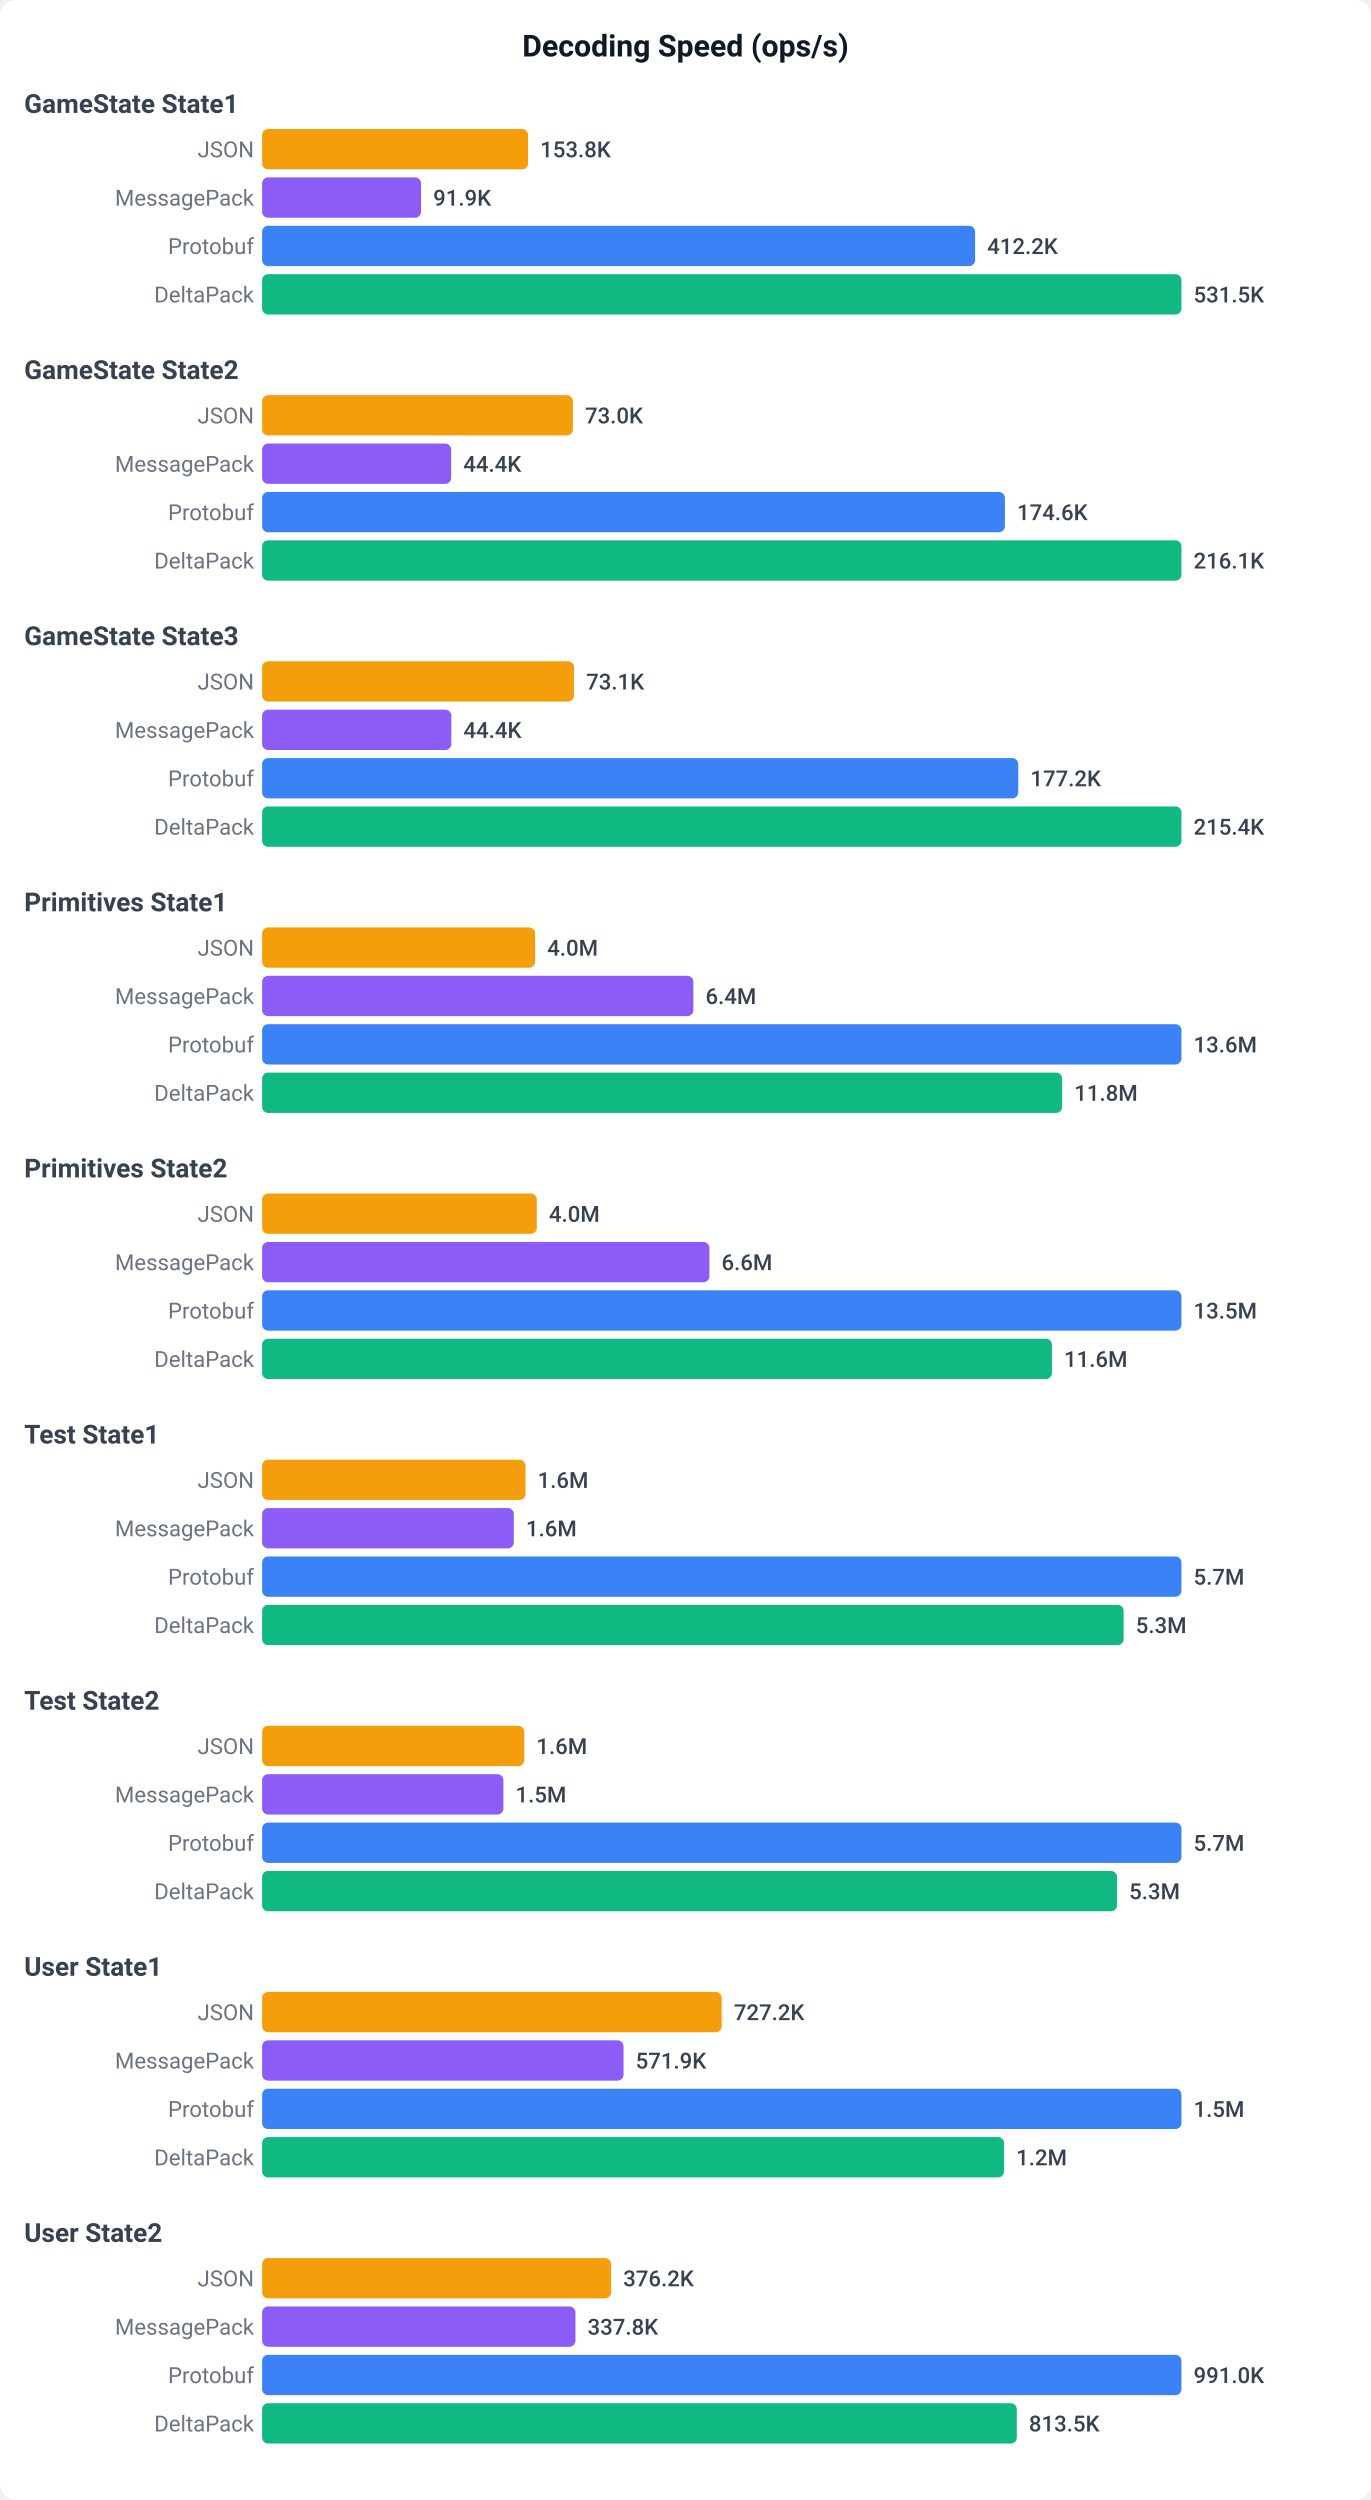
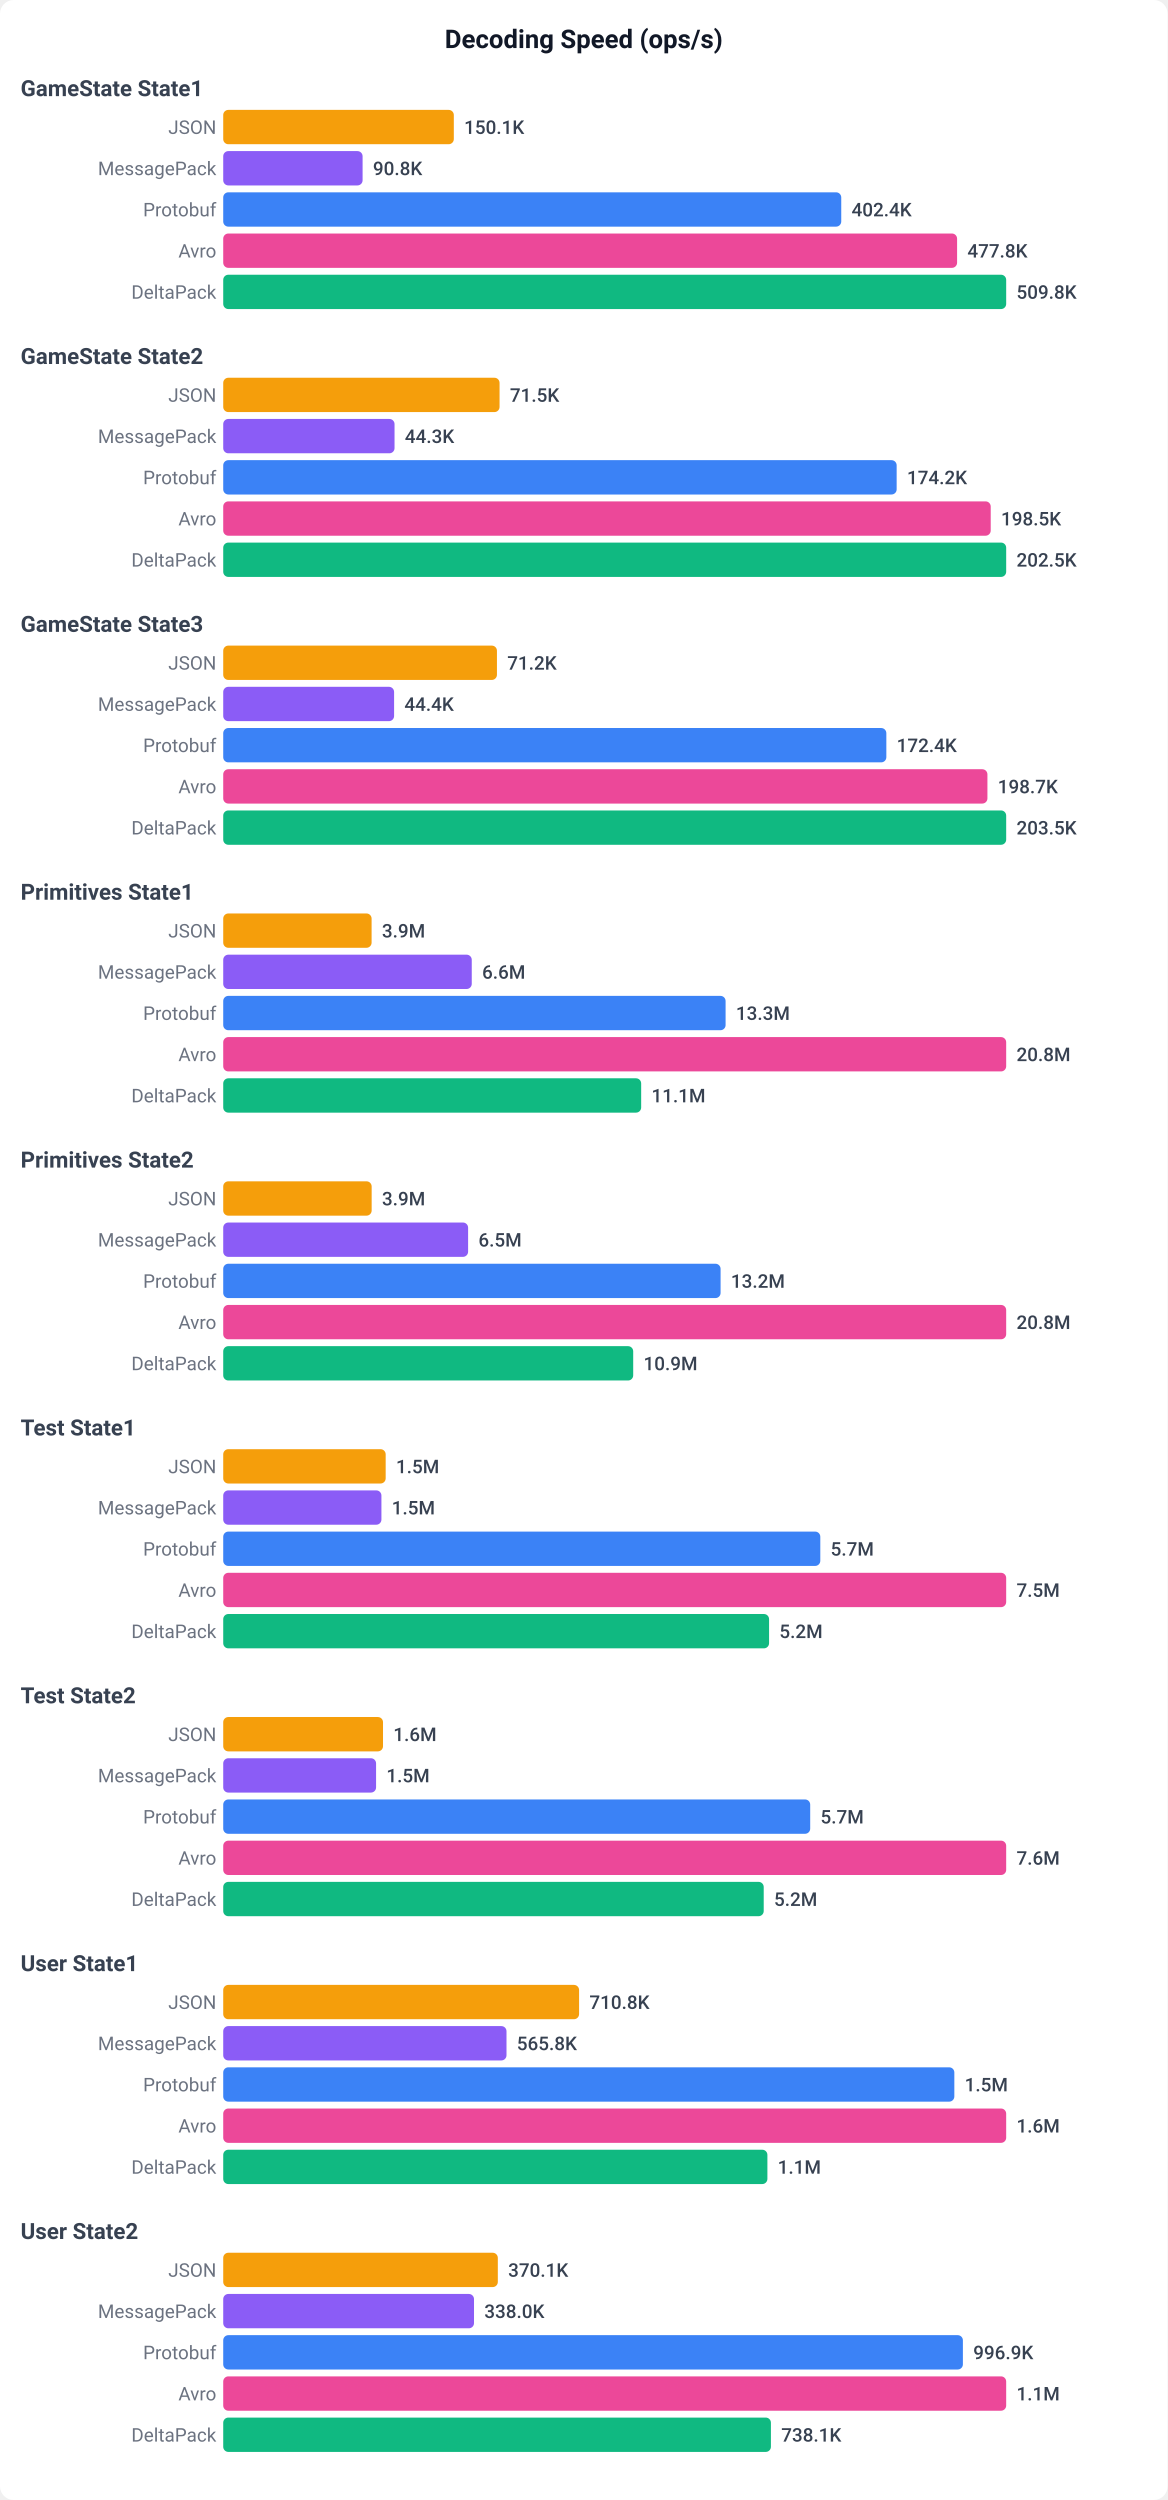
- <svg xmlns="http://www.w3.org/2000/svg" width="680" height="1240" viewBox="0 0 680 1240">
+ <svg xmlns="http://www.w3.org/2000/svg" width="680" height="1456" viewBox="0 0 680 1456">
  <style>
    text { font-family: -apple-system, BlinkMacSystemFont, "Segoe UI", Roboto, sans-serif; }
  </style>
-   <rect width="680" height="1240" fill="white" rx="8" />
+   <rect width="680" height="1456" fill="white" rx="8" />
  <text x="340" y="28" text-anchor="middle" font-size="15" font-weight="bold" fill="#111827">Decoding Speed (ops/s)</text>
  <text x="12" y="56" font-size="13" font-weight="600" fill="#374151">GameState State1</text>
  <text x="126" y="78" text-anchor="end" font-size="11" fill="#6b7280">JSON</text>
-   <rect x="130" y="64" width="131.936" height="20" fill="#f59e0b" rx="3" />
-   <text x="267.936" y="78" font-size="11" fill="#374151" font-weight="500">153.8K</text>
+   <rect x="130" y="64" width="134.305" height="20" fill="#f59e0b" rx="3" />
+   <text x="270.305" y="78" font-size="11" fill="#374151" font-weight="500">150.1K</text>
  <text x="126" y="102" text-anchor="end" font-size="11" fill="#6b7280">MessagePack</text>
-   <rect x="130" y="88" width="78.848" height="20" fill="#8b5cf6" rx="3" />
-   <text x="214.848" y="102" font-size="11" fill="#374151" font-weight="500">91.9K</text>
+   <rect x="130" y="88" width="81.175" height="20" fill="#8b5cf6" rx="3" />
+   <text x="217.175" y="102" font-size="11" fill="#374151" font-weight="500">90.8K</text>
  <text x="126" y="126" text-anchor="end" font-size="11" fill="#6b7280">Protobuf</text>
-   <rect x="130" y="112" width="353.648" height="20" fill="#3b82f6" rx="3" />
-   <text x="489.648" y="126" font-size="11" fill="#374151" font-weight="500">412.2K</text>
-   <text x="126" y="150" text-anchor="end" font-size="11" fill="#6b7280">DeltaPack</text>
-   <rect x="130" y="136" width="456" height="20" fill="#10b981" rx="3" />
-   <text x="592" y="150" font-size="11" fill="#374151" font-weight="500">531.5K</text>
-   <text x="12" y="188" font-size="13" font-weight="600" fill="#374151">GameState State2</text>
-   <text x="126" y="210" text-anchor="end" font-size="11" fill="#6b7280">JSON</text>
-   <rect x="130" y="196" width="154.158" height="20" fill="#f59e0b" rx="3" />
-   <text x="290.158" y="210" font-size="11" fill="#374151" font-weight="500">73.0K</text>
-   <text x="126" y="234" text-anchor="end" font-size="11" fill="#6b7280">MessagePack</text>
-   <rect x="130" y="220" width="93.777" height="20" fill="#8b5cf6" rx="3" />
-   <text x="229.777" y="234" font-size="11" fill="#374151" font-weight="500">44.4K</text>
-   <text x="126" y="258" text-anchor="end" font-size="11" fill="#6b7280">Protobuf</text>
-   <rect x="130" y="244" width="368.439" height="20" fill="#3b82f6" rx="3" />
-   <text x="504.439" y="258" font-size="11" fill="#374151" font-weight="500">174.6K</text>
-   <text x="126" y="282" text-anchor="end" font-size="11" fill="#6b7280">DeltaPack</text>
-   <rect x="130" y="268" width="456" height="20" fill="#10b981" rx="3" />
-   <text x="592" y="282" font-size="11" fill="#374151" font-weight="500">216.1K</text>
-   <text x="12" y="320" font-size="13" font-weight="600" fill="#374151">GameState State3</text>
-   <text x="126" y="342" text-anchor="end" font-size="11" fill="#6b7280">JSON</text>
-   <rect x="130" y="328" width="154.726" height="20" fill="#f59e0b" rx="3" />
-   <text x="290.726" y="342" font-size="11" fill="#374151" font-weight="500">73.1K</text>
-   <text x="126" y="366" text-anchor="end" font-size="11" fill="#6b7280">MessagePack</text>
-   <rect x="130" y="352" width="93.879" height="20" fill="#8b5cf6" rx="3" />
-   <text x="229.879" y="366" font-size="11" fill="#374151" font-weight="500">44.4K</text>
-   <text x="126" y="390" text-anchor="end" font-size="11" fill="#6b7280">Protobuf</text>
-   <rect x="130" y="376" width="375.066" height="20" fill="#3b82f6" rx="3" />
-   <text x="511.066" y="390" font-size="11" fill="#374151" font-weight="500">177.2K</text>
-   <text x="126" y="414" text-anchor="end" font-size="11" fill="#6b7280">DeltaPack</text>
-   <rect x="130" y="400" width="456" height="20" fill="#10b981" rx="3" />
-   <text x="592" y="414" font-size="11" fill="#374151" font-weight="500">215.4K</text>
-   <text x="12" y="452" font-size="13" font-weight="600" fill="#374151">Primitives State1</text>
-   <text x="126" y="474" text-anchor="end" font-size="11" fill="#6b7280">JSON</text>
-   <rect x="130" y="460" width="135.413" height="20" fill="#f59e0b" rx="3" />
-   <text x="271.413" y="474" font-size="11" fill="#374151" font-weight="500">4.0M</text>
-   <text x="126" y="498" text-anchor="end" font-size="11" fill="#6b7280">MessagePack</text>
-   <rect x="130" y="484" width="213.915" height="20" fill="#8b5cf6" rx="3" />
-   <text x="349.915" y="498" font-size="11" fill="#374151" font-weight="500">6.4M</text>
-   <text x="126" y="522" text-anchor="end" font-size="11" fill="#6b7280">Protobuf</text>
-   <rect x="130" y="508" width="456" height="20" fill="#3b82f6" rx="3" />
-   <text x="592" y="522" font-size="11" fill="#374151" font-weight="500">13.6M</text>
-   <text x="126" y="546" text-anchor="end" font-size="11" fill="#6b7280">DeltaPack</text>
-   <rect x="130" y="532" width="396.835" height="20" fill="#10b981" rx="3" />
-   <text x="532.835" y="546" font-size="11" fill="#374151" font-weight="500">11.8M</text>
-   <text x="12" y="584" font-size="13" font-weight="600" fill="#374151">Primitives State2</text>
-   <text x="126" y="606" text-anchor="end" font-size="11" fill="#6b7280">JSON</text>
-   <rect x="130" y="592" width="136.271" height="20" fill="#f59e0b" rx="3" />
-   <text x="272.271" y="606" font-size="11" fill="#374151" font-weight="500">4.0M</text>
-   <text x="126" y="630" text-anchor="end" font-size="11" fill="#6b7280">MessagePack</text>
-   <rect x="130" y="616" width="221.867" height="20" fill="#8b5cf6" rx="3" />
-   <text x="357.867" y="630" font-size="11" fill="#374151" font-weight="500">6.6M</text>
-   <text x="126" y="654" text-anchor="end" font-size="11" fill="#6b7280">Protobuf</text>
-   <rect x="130" y="640" width="456" height="20" fill="#3b82f6" rx="3" />
-   <text x="592" y="654" font-size="11" fill="#374151" font-weight="500">13.5M</text>
-   <text x="126" y="678" text-anchor="end" font-size="11" fill="#6b7280">DeltaPack</text>
-   <rect x="130" y="664" width="391.76" height="20" fill="#10b981" rx="3" />
-   <text x="527.76" y="678" font-size="11" fill="#374151" font-weight="500">11.6M</text>
-   <text x="12" y="716" font-size="13" font-weight="600" fill="#374151">Test State1</text>
-   <text x="126" y="738" text-anchor="end" font-size="11" fill="#6b7280">JSON</text>
-   <rect x="130" y="724" width="130.646" height="20" fill="#f59e0b" rx="3" />
-   <text x="266.646" y="738" font-size="11" fill="#374151" font-weight="500">1.6M</text>
-   <text x="126" y="762" text-anchor="end" font-size="11" fill="#6b7280">MessagePack</text>
-   <rect x="130" y="748" width="124.869" height="20" fill="#8b5cf6" rx="3" />
-   <text x="260.869" y="762" font-size="11" fill="#374151" font-weight="500">1.6M</text>
-   <text x="126" y="786" text-anchor="end" font-size="11" fill="#6b7280">Protobuf</text>
-   <rect x="130" y="772" width="456" height="20" fill="#3b82f6" rx="3" />
-   <text x="592" y="786" font-size="11" fill="#374151" font-weight="500">5.7M</text>
-   <text x="126" y="810" text-anchor="end" font-size="11" fill="#6b7280">DeltaPack</text>
-   <rect x="130" y="796" width="427.324" height="20" fill="#10b981" rx="3" />
-   <text x="563.324" y="810" font-size="11" fill="#374151" font-weight="500">5.3M</text>
-   <text x="12" y="848" font-size="13" font-weight="600" fill="#374151">Test State2</text>
-   <text x="126" y="870" text-anchor="end" font-size="11" fill="#6b7280">JSON</text>
-   <rect x="130" y="856" width="130.045" height="20" fill="#f59e0b" rx="3" />
-   <text x="266.045" y="870" font-size="11" fill="#374151" font-weight="500">1.6M</text>
-   <text x="126" y="894" text-anchor="end" font-size="11" fill="#6b7280">MessagePack</text>
-   <rect x="130" y="880" width="119.7" height="20" fill="#8b5cf6" rx="3" />
-   <text x="255.7" y="894" font-size="11" fill="#374151" font-weight="500">1.5M</text>
-   <text x="126" y="918" text-anchor="end" font-size="11" fill="#6b7280">Protobuf</text>
-   <rect x="130" y="904" width="456" height="20" fill="#3b82f6" rx="3" />
-   <text x="592" y="918" font-size="11" fill="#374151" font-weight="500">5.7M</text>
-   <text x="126" y="942" text-anchor="end" font-size="11" fill="#6b7280">DeltaPack</text>
-   <rect x="130" y="928" width="424.06" height="20" fill="#10b981" rx="3" />
-   <text x="560.06" y="942" font-size="11" fill="#374151" font-weight="500">5.3M</text>
-   <text x="12" y="980" font-size="13" font-weight="600" fill="#374151">User State1</text>
-   <text x="126" y="1002" text-anchor="end" font-size="11" fill="#6b7280">JSON</text>
-   <rect x="130" y="988" width="227.97" height="20" fill="#f59e0b" rx="3" />
-   <text x="363.97" y="1002" font-size="11" fill="#374151" font-weight="500">727.2K</text>
-   <text x="126" y="1026" text-anchor="end" font-size="11" fill="#6b7280">MessagePack</text>
-   <rect x="130" y="1012" width="179.282" height="20" fill="#8b5cf6" rx="3" />
-   <text x="315.282" y="1026" font-size="11" fill="#374151" font-weight="500">571.9K</text>
-   <text x="126" y="1050" text-anchor="end" font-size="11" fill="#6b7280">Protobuf</text>
-   <rect x="130" y="1036" width="456" height="20" fill="#3b82f6" rx="3" />
-   <text x="592" y="1050" font-size="11" fill="#374151" font-weight="500">1.5M</text>
-   <text x="126" y="1074" text-anchor="end" font-size="11" fill="#6b7280">DeltaPack</text>
-   <rect x="130" y="1060" width="368.01" height="20" fill="#10b981" rx="3" />
-   <text x="504.01" y="1074" font-size="11" fill="#374151" font-weight="500">1.2M</text>
-   <text x="12" y="1112" font-size="13" font-weight="600" fill="#374151">User State2</text>
-   <text x="126" y="1134" text-anchor="end" font-size="11" fill="#6b7280">JSON</text>
-   <rect x="130" y="1120" width="173.111" height="20" fill="#f59e0b" rx="3" />
-   <text x="309.111" y="1134" font-size="11" fill="#374151" font-weight="500">376.2K</text>
-   <text x="126" y="1158" text-anchor="end" font-size="11" fill="#6b7280">MessagePack</text>
-   <rect x="130" y="1144" width="155.432" height="20" fill="#8b5cf6" rx="3" />
-   <text x="291.432" y="1158" font-size="11" fill="#374151" font-weight="500">337.8K</text>
-   <text x="126" y="1182" text-anchor="end" font-size="11" fill="#6b7280">Protobuf</text>
-   <rect x="130" y="1168" width="456" height="20" fill="#3b82f6" rx="3" />
-   <text x="592" y="1182" font-size="11" fill="#374151" font-weight="500">991.0K</text>
-   <text x="126" y="1206" text-anchor="end" font-size="11" fill="#6b7280">DeltaPack</text>
-   <rect x="130" y="1192" width="374.338" height="20" fill="#10b981" rx="3" />
-   <text x="510.338" y="1206" font-size="11" fill="#374151" font-weight="500">813.5K</text>
+   <rect x="130" y="112" width="359.945" height="20" fill="#3b82f6" rx="3" />
+   <text x="495.945" y="126" font-size="11" fill="#374151" font-weight="500">402.4K</text>
+   <text x="126" y="150" text-anchor="end" font-size="11" fill="#6b7280">Avro</text>
+   <rect x="130" y="136" width="427.409" height="20" fill="#ec4899" rx="3" />
+   <text x="563.409" y="150" font-size="11" fill="#374151" font-weight="500">477.8K</text>
+   <text x="126" y="174" text-anchor="end" font-size="11" fill="#6b7280">DeltaPack</text>
+   <rect x="130" y="160" width="456" height="20" fill="#10b981" rx="3" />
+   <text x="592" y="174" font-size="11" fill="#374151" font-weight="500">509.8K</text>
+   <text x="12" y="212" font-size="13" font-weight="600" fill="#374151">GameState State2</text>
+   <text x="126" y="234" text-anchor="end" font-size="11" fill="#6b7280">JSON</text>
+   <rect x="130" y="220" width="160.944" height="20" fill="#f59e0b" rx="3" />
+   <text x="296.944" y="234" font-size="11" fill="#374151" font-weight="500">71.5K</text>
+   <text x="126" y="258" text-anchor="end" font-size="11" fill="#6b7280">MessagePack</text>
+   <rect x="130" y="244" width="99.779" height="20" fill="#8b5cf6" rx="3" />
+   <text x="235.779" y="258" font-size="11" fill="#374151" font-weight="500">44.3K</text>
+   <text x="126" y="282" text-anchor="end" font-size="11" fill="#6b7280">Protobuf</text>
+   <rect x="130" y="268" width="392.212" height="20" fill="#3b82f6" rx="3" />
+   <text x="528.212" y="282" font-size="11" fill="#374151" font-weight="500">174.2K</text>
+   <text x="126" y="306" text-anchor="end" font-size="11" fill="#6b7280">Avro</text>
+   <rect x="130" y="292" width="446.994" height="20" fill="#ec4899" rx="3" />
+   <text x="582.994" y="306" font-size="11" fill="#374151" font-weight="500">198.5K</text>
+   <text x="126" y="330" text-anchor="end" font-size="11" fill="#6b7280">DeltaPack</text>
+   <rect x="130" y="316" width="456" height="20" fill="#10b981" rx="3" />
+   <text x="592" y="330" font-size="11" fill="#374151" font-weight="500">202.5K</text>
+   <text x="12" y="368" font-size="13" font-weight="600" fill="#374151">GameState State3</text>
+   <text x="126" y="390" text-anchor="end" font-size="11" fill="#6b7280">JSON</text>
+   <rect x="130" y="376" width="159.421" height="20" fill="#f59e0b" rx="3" />
+   <text x="295.421" y="390" font-size="11" fill="#374151" font-weight="500">71.2K</text>
+   <text x="126" y="414" text-anchor="end" font-size="11" fill="#6b7280">MessagePack</text>
+   <rect x="130" y="400" width="99.521" height="20" fill="#8b5cf6" rx="3" />
+   <text x="235.521" y="414" font-size="11" fill="#374151" font-weight="500">44.4K</text>
+   <text x="126" y="438" text-anchor="end" font-size="11" fill="#6b7280">Protobuf</text>
+   <rect x="130" y="424" width="386.204" height="20" fill="#3b82f6" rx="3" />
+   <text x="522.204" y="438" font-size="11" fill="#374151" font-weight="500">172.4K</text>
+   <text x="126" y="462" text-anchor="end" font-size="11" fill="#6b7280">Avro</text>
+   <rect x="130" y="448" width="445.074" height="20" fill="#ec4899" rx="3" />
+   <text x="581.074" y="462" font-size="11" fill="#374151" font-weight="500">198.7K</text>
+   <text x="126" y="486" text-anchor="end" font-size="11" fill="#6b7280">DeltaPack</text>
+   <rect x="130" y="472" width="456" height="20" fill="#10b981" rx="3" />
+   <text x="592" y="486" font-size="11" fill="#374151" font-weight="500">203.5K</text>
+   <text x="12" y="524" font-size="13" font-weight="600" fill="#374151">Primitives State1</text>
+   <text x="126" y="546" text-anchor="end" font-size="11" fill="#6b7280">JSON</text>
+   <rect x="130" y="532" width="86.421" height="20" fill="#f59e0b" rx="3" />
+   <text x="222.421" y="546" font-size="11" fill="#374151" font-weight="500">3.9M</text>
+   <text x="126" y="570" text-anchor="end" font-size="11" fill="#6b7280">MessagePack</text>
+   <rect x="130" y="556" width="144.751" height="20" fill="#8b5cf6" rx="3" />
+   <text x="280.751" y="570" font-size="11" fill="#374151" font-weight="500">6.6M</text>
+   <text x="126" y="594" text-anchor="end" font-size="11" fill="#6b7280">Protobuf</text>
+   <rect x="130" y="580" width="292.586" height="20" fill="#3b82f6" rx="3" />
+   <text x="428.586" y="594" font-size="11" fill="#374151" font-weight="500">13.3M</text>
+   <text x="126" y="618" text-anchor="end" font-size="11" fill="#6b7280">Avro</text>
+   <rect x="130" y="604" width="456" height="20" fill="#ec4899" rx="3" />
+   <text x="592" y="618" font-size="11" fill="#374151" font-weight="500">20.8M</text>
+   <text x="126" y="642" text-anchor="end" font-size="11" fill="#6b7280">DeltaPack</text>
+   <rect x="130" y="628" width="243.417" height="20" fill="#10b981" rx="3" />
+   <text x="379.417" y="642" font-size="11" fill="#374151" font-weight="500">11.1M</text>
+   <text x="12" y="680" font-size="13" font-weight="600" fill="#374151">Primitives State2</text>
+   <text x="126" y="702" text-anchor="end" font-size="11" fill="#6b7280">JSON</text>
+   <rect x="130" y="688" width="86.455" height="20" fill="#f59e0b" rx="3" />
+   <text x="222.455" y="702" font-size="11" fill="#374151" font-weight="500">3.9M</text>
+   <text x="126" y="726" text-anchor="end" font-size="11" fill="#6b7280">MessagePack</text>
+   <rect x="130" y="712" width="142.622" height="20" fill="#8b5cf6" rx="3" />
+   <text x="278.622" y="726" font-size="11" fill="#374151" font-weight="500">6.5M</text>
+   <text x="126" y="750" text-anchor="end" font-size="11" fill="#6b7280">Protobuf</text>
+   <rect x="130" y="736" width="289.672" height="20" fill="#3b82f6" rx="3" />
+   <text x="425.672" y="750" font-size="11" fill="#374151" font-weight="500">13.2M</text>
+   <text x="126" y="774" text-anchor="end" font-size="11" fill="#6b7280">Avro</text>
+   <rect x="130" y="760" width="456" height="20" fill="#ec4899" rx="3" />
+   <text x="592" y="774" font-size="11" fill="#374151" font-weight="500">20.8M</text>
+   <text x="126" y="798" text-anchor="end" font-size="11" fill="#6b7280">DeltaPack</text>
+   <rect x="130" y="784" width="238.776" height="20" fill="#10b981" rx="3" />
+   <text x="374.776" y="798" font-size="11" fill="#374151" font-weight="500">10.9M</text>
+   <text x="12" y="836" font-size="13" font-weight="600" fill="#374151">Test State1</text>
+   <text x="126" y="858" text-anchor="end" font-size="11" fill="#6b7280">JSON</text>
+   <rect x="130" y="844" width="94.616" height="20" fill="#f59e0b" rx="3" />
+   <text x="230.616" y="858" font-size="11" fill="#374151" font-weight="500">1.5M</text>
+   <text x="126" y="882" text-anchor="end" font-size="11" fill="#6b7280">MessagePack</text>
+   <rect x="130" y="868" width="92.14" height="20" fill="#8b5cf6" rx="3" />
+   <text x="228.14" y="882" font-size="11" fill="#374151" font-weight="500">1.5M</text>
+   <text x="126" y="906" text-anchor="end" font-size="11" fill="#6b7280">Protobuf</text>
+   <rect x="130" y="892" width="347.745" height="20" fill="#3b82f6" rx="3" />
+   <text x="483.745" y="906" font-size="11" fill="#374151" font-weight="500">5.7M</text>
+   <text x="126" y="930" text-anchor="end" font-size="11" fill="#6b7280">Avro</text>
+   <rect x="130" y="916" width="456" height="20" fill="#ec4899" rx="3" />
+   <text x="592" y="930" font-size="11" fill="#374151" font-weight="500">7.5M</text>
+   <text x="126" y="954" text-anchor="end" font-size="11" fill="#6b7280">DeltaPack</text>
+   <rect x="130" y="940" width="317.908" height="20" fill="#10b981" rx="3" />
+   <text x="453.908" y="954" font-size="11" fill="#374151" font-weight="500">5.2M</text>
+   <text x="12" y="992" font-size="13" font-weight="600" fill="#374151">Test State2</text>
+   <text x="126" y="1014" text-anchor="end" font-size="11" fill="#6b7280">JSON</text>
+   <rect x="130" y="1000" width="93.066" height="20" fill="#f59e0b" rx="3" />
+   <text x="229.066" y="1014" font-size="11" fill="#374151" font-weight="500">1.6M</text>
+   <text x="126" y="1038" text-anchor="end" font-size="11" fill="#6b7280">MessagePack</text>
+   <rect x="130" y="1024" width="89.025" height="20" fill="#8b5cf6" rx="3" />
+   <text x="225.025" y="1038" font-size="11" fill="#374151" font-weight="500">1.5M</text>
+   <text x="126" y="1062" text-anchor="end" font-size="11" fill="#6b7280">Protobuf</text>
+   <rect x="130" y="1048" width="341.859" height="20" fill="#3b82f6" rx="3" />
+   <text x="477.859" y="1062" font-size="11" fill="#374151" font-weight="500">5.7M</text>
+   <text x="126" y="1086" text-anchor="end" font-size="11" fill="#6b7280">Avro</text>
+   <rect x="130" y="1072" width="456" height="20" fill="#ec4899" rx="3" />
+   <text x="592" y="1086" font-size="11" fill="#374151" font-weight="500">7.6M</text>
+   <text x="126" y="1110" text-anchor="end" font-size="11" fill="#6b7280">DeltaPack</text>
+   <rect x="130" y="1096" width="314.789" height="20" fill="#10b981" rx="3" />
+   <text x="450.789" y="1110" font-size="11" fill="#374151" font-weight="500">5.2M</text>
+   <text x="12" y="1148" font-size="13" font-weight="600" fill="#374151">User State1</text>
+   <text x="126" y="1170" text-anchor="end" font-size="11" fill="#6b7280">JSON</text>
+   <rect x="130" y="1156" width="207.262" height="20" fill="#f59e0b" rx="3" />
+   <text x="343.262" y="1170" font-size="11" fill="#374151" font-weight="500">710.8K</text>
+   <text x="126" y="1194" text-anchor="end" font-size="11" fill="#6b7280">MessagePack</text>
+   <rect x="130" y="1180" width="164.986" height="20" fill="#8b5cf6" rx="3" />
+   <text x="300.986" y="1194" font-size="11" fill="#374151" font-weight="500">565.8K</text>
+   <text x="126" y="1218" text-anchor="end" font-size="11" fill="#6b7280">Protobuf</text>
+   <rect x="130" y="1204" width="425.806" height="20" fill="#3b82f6" rx="3" />
+   <text x="561.806" y="1218" font-size="11" fill="#374151" font-weight="500">1.5M</text>
+   <text x="126" y="1242" text-anchor="end" font-size="11" fill="#6b7280">Avro</text>
+   <rect x="130" y="1228" width="456" height="20" fill="#ec4899" rx="3" />
+   <text x="592" y="1242" font-size="11" fill="#374151" font-weight="500">1.6M</text>
+   <text x="126" y="1266" text-anchor="end" font-size="11" fill="#6b7280">DeltaPack</text>
+   <rect x="130" y="1252" width="316.93" height="20" fill="#10b981" rx="3" />
+   <text x="452.93" y="1266" font-size="11" fill="#374151" font-weight="500">1.1M</text>
+   <text x="12" y="1304" font-size="13" font-weight="600" fill="#374151">User State2</text>
+   <text x="126" y="1326" text-anchor="end" font-size="11" fill="#6b7280">JSON</text>
+   <rect x="130" y="1312" width="159.932" height="20" fill="#f59e0b" rx="3" />
+   <text x="295.932" y="1326" font-size="11" fill="#374151" font-weight="500">370.1K</text>
+   <text x="126" y="1350" text-anchor="end" font-size="11" fill="#6b7280">MessagePack</text>
+   <rect x="130" y="1336" width="146.063" height="20" fill="#8b5cf6" rx="3" />
+   <text x="282.063" y="1350" font-size="11" fill="#374151" font-weight="500">338.0K</text>
+   <text x="126" y="1374" text-anchor="end" font-size="11" fill="#6b7280">Protobuf</text>
+   <rect x="130" y="1360" width="430.79" height="20" fill="#3b82f6" rx="3" />
+   <text x="566.79" y="1374" font-size="11" fill="#374151" font-weight="500">996.9K</text>
+   <text x="126" y="1398" text-anchor="end" font-size="11" fill="#6b7280">Avro</text>
+   <rect x="130" y="1384" width="456" height="20" fill="#ec4899" rx="3" />
+   <text x="592" y="1398" font-size="11" fill="#374151" font-weight="500">1.1M</text>
+   <text x="126" y="1422" text-anchor="end" font-size="11" fill="#6b7280">DeltaPack</text>
+   <rect x="130" y="1408" width="318.983" height="20" fill="#10b981" rx="3" />
+   <text x="454.983" y="1422" font-size="11" fill="#374151" font-weight="500">738.1K</text>
</svg>
